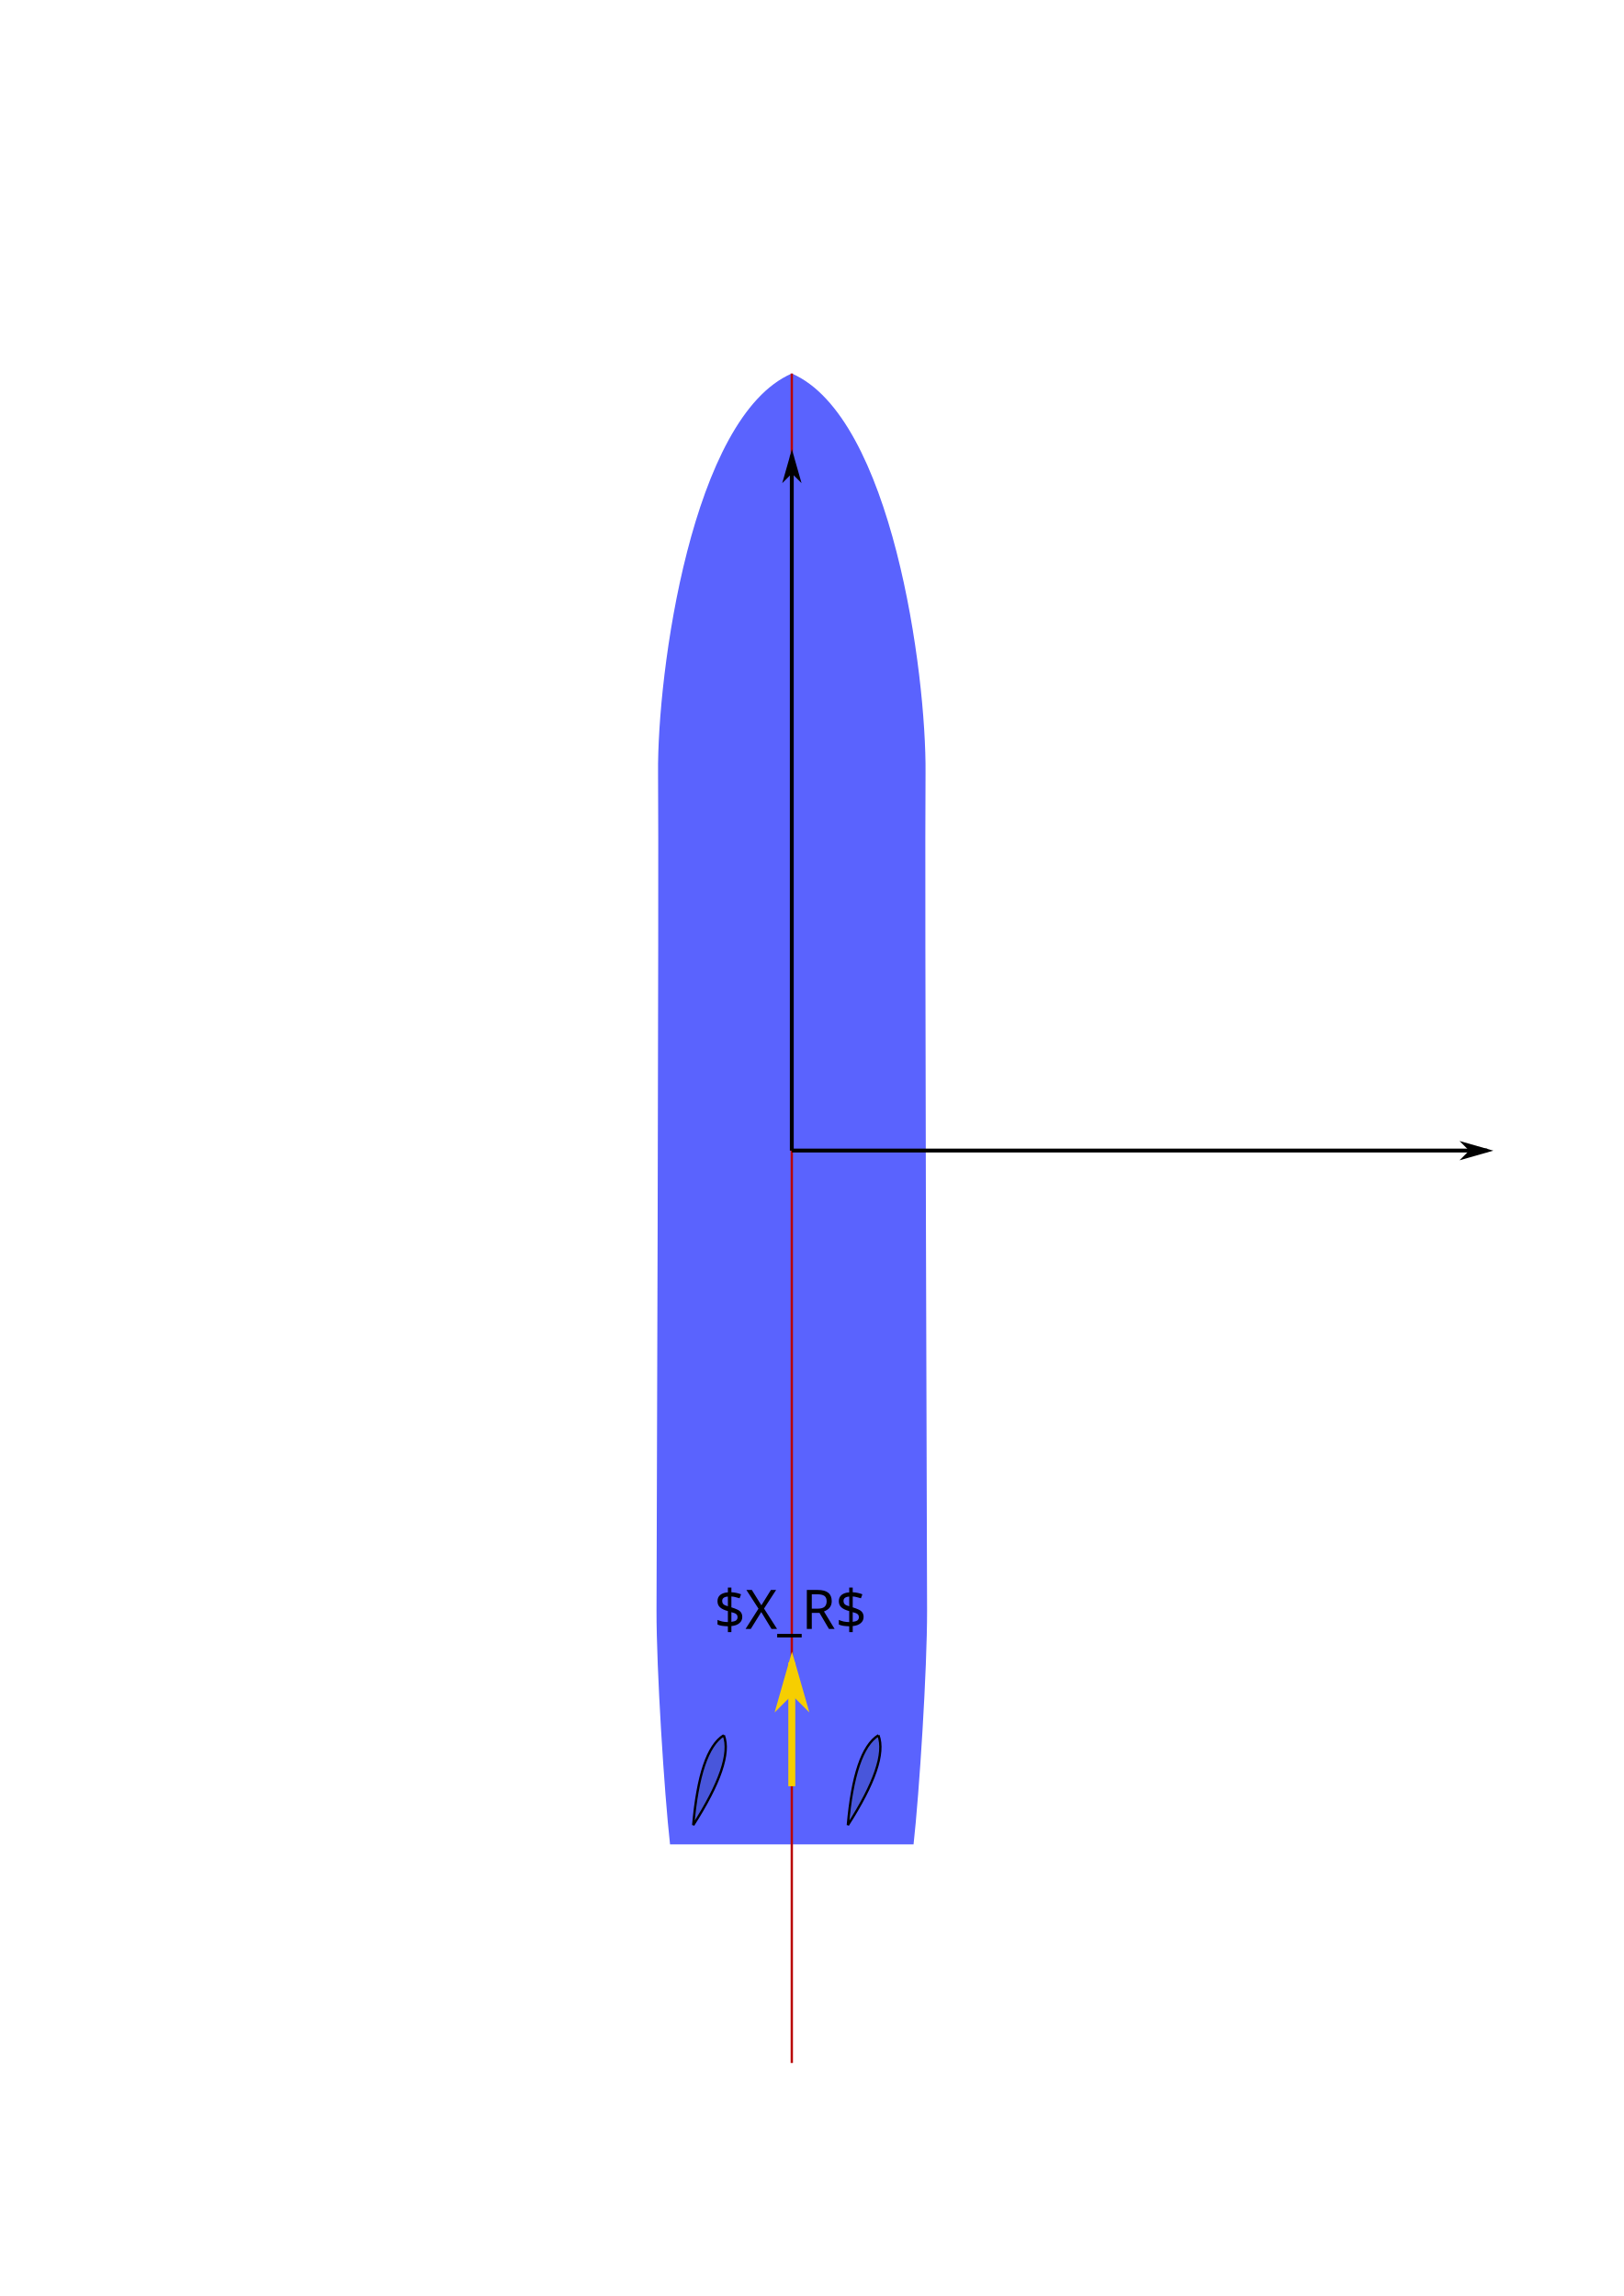
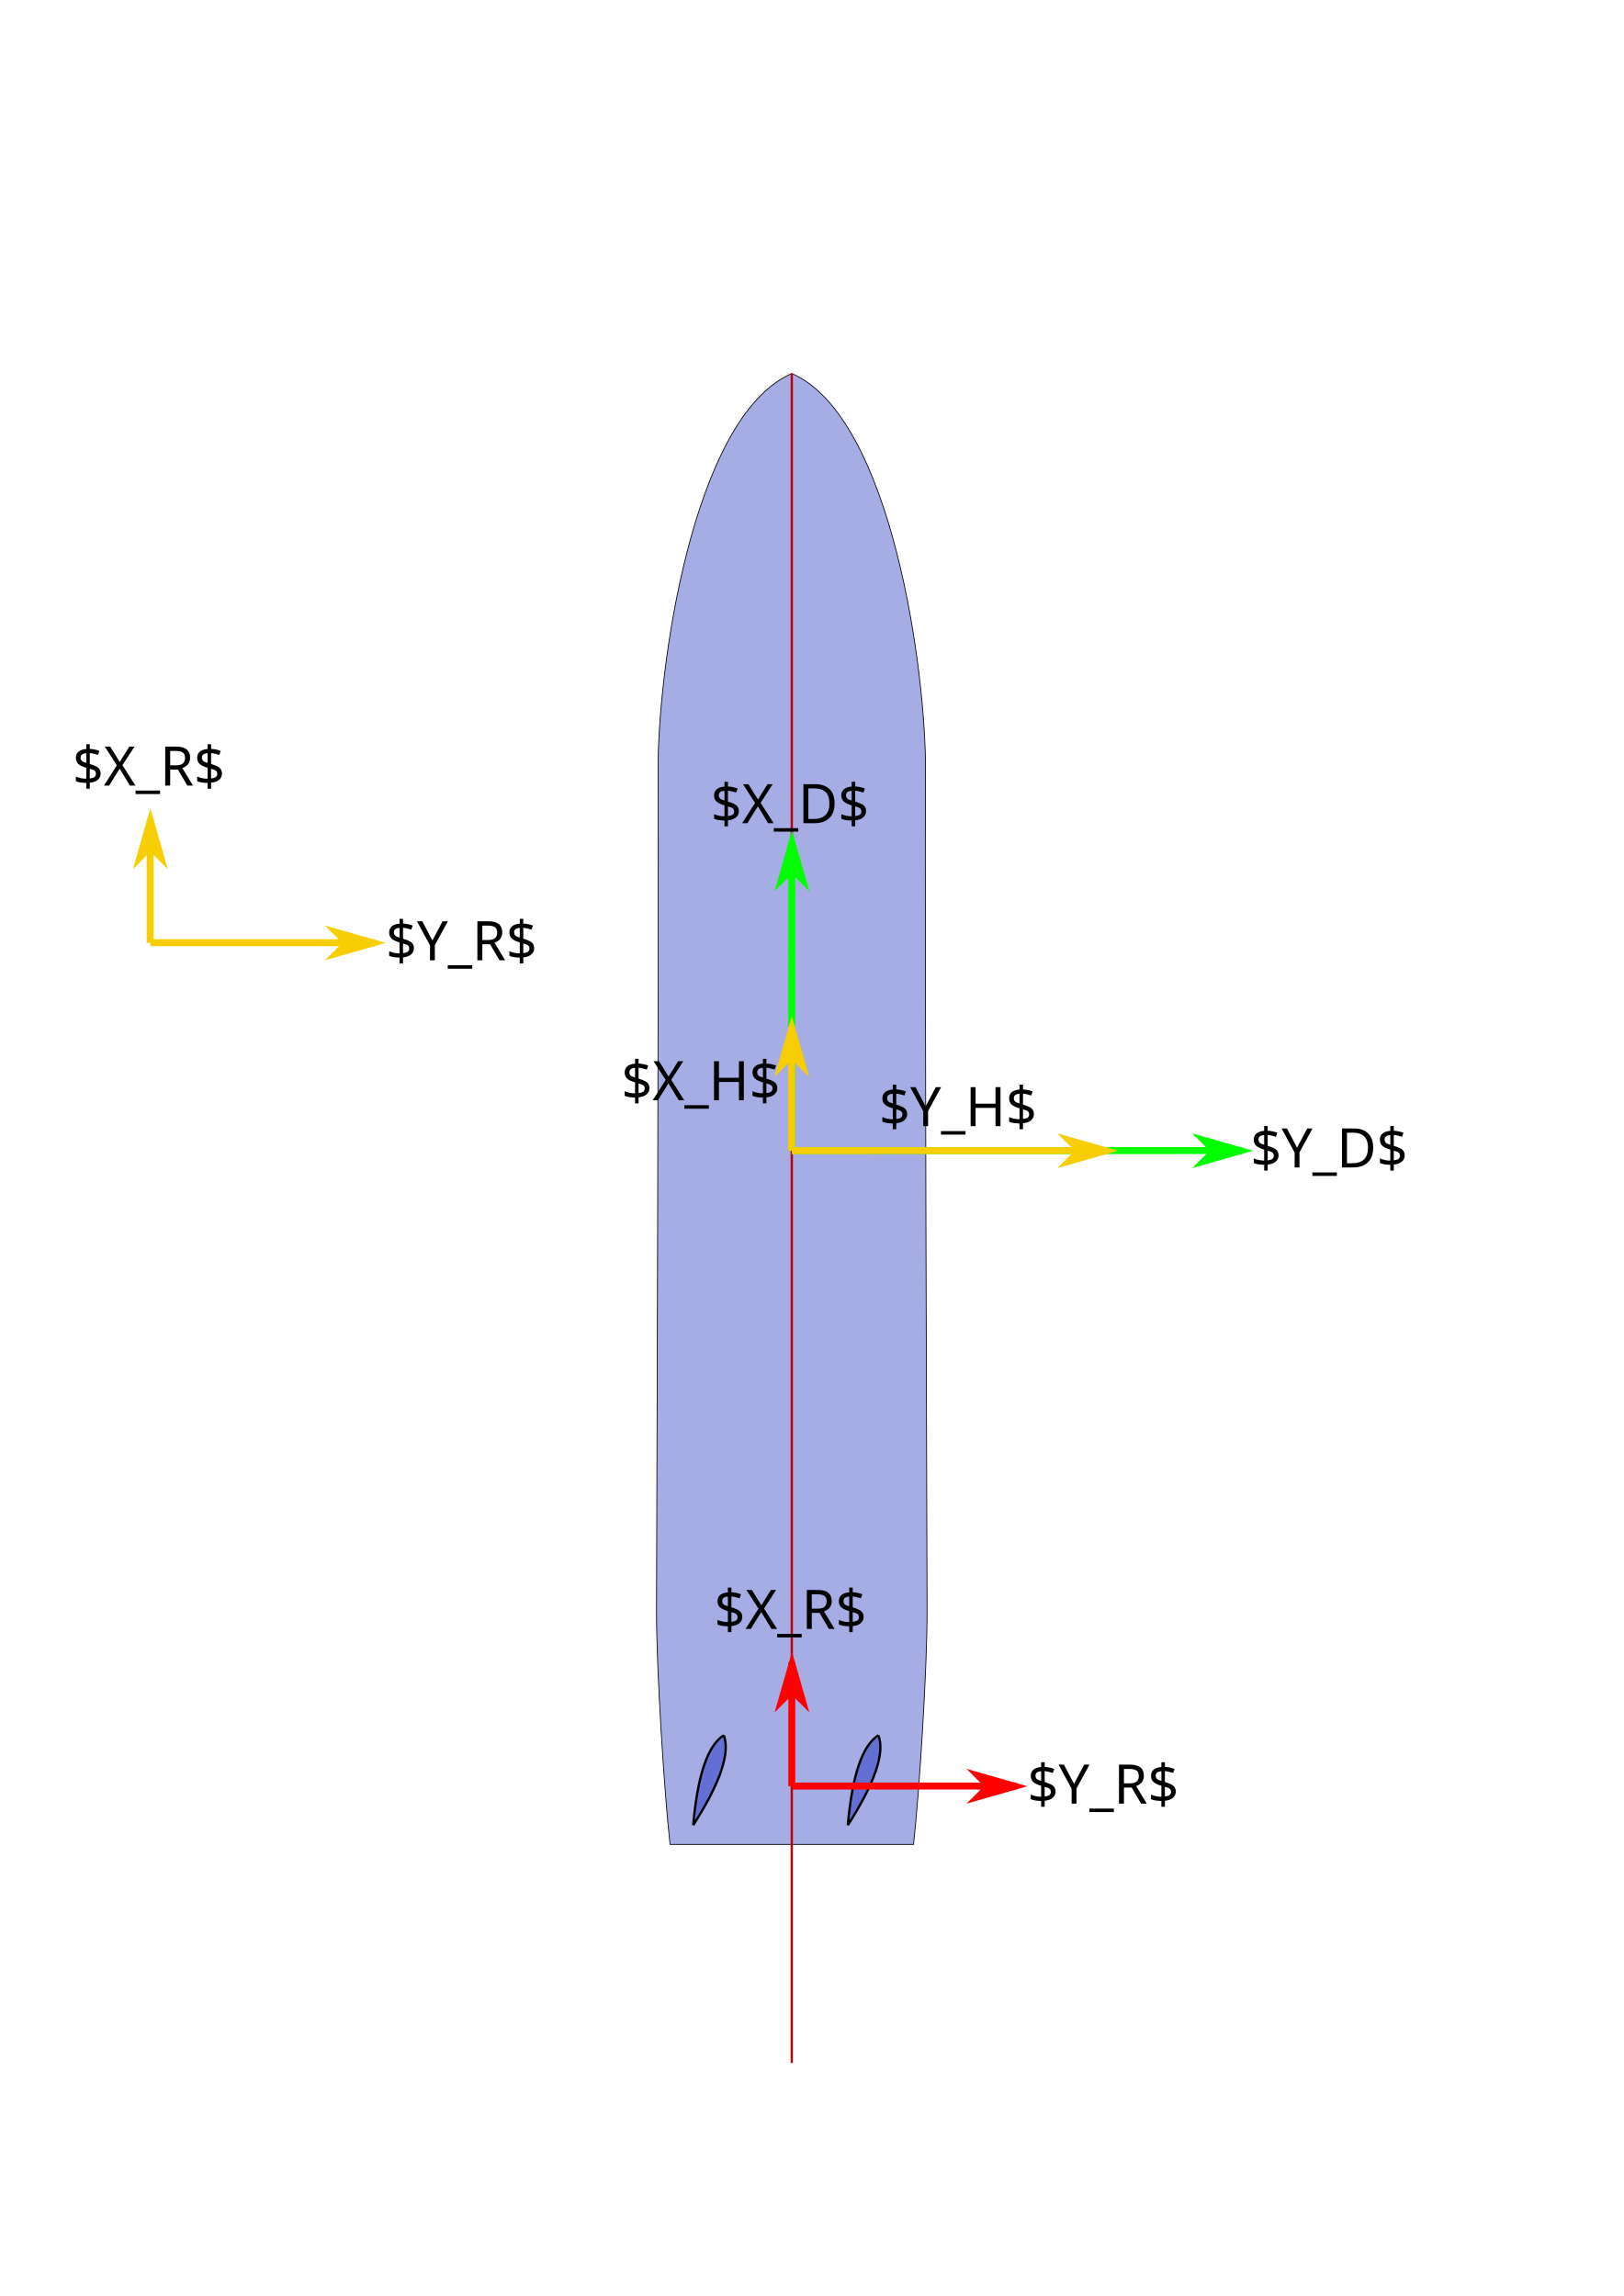
<svg xmlns="http://www.w3.org/2000/svg" width="210mm" height="297mm" viewBox="0 0 210 297" version="1.1" id="svg5" xml:space="preserve">
  <defs id="defs2">
    <rect x="410.356" y="703.464" width="82.898" height="63.095" id="rect2929" />
    <rect x="166.453" y="700.889" width="81.197" height="44.333" id="rect11198" />
    <rect x="122.669" y="504.307" width="65.423" height="73.549" id="rect11068" />
    <rect x="410.356" y="703.464" width="82.898" height="63.095" id="rect3683" />
    <rect x="410.356" y="703.464" width="82.898" height="63.095" id="rect3738" />
    <rect x="410.356" y="703.464" width="82.898" height="63.095" id="rect3762" />
    <rect x="410.356" y="703.464" width="82.898" height="63.095" id="rect6978" />
    <rect x="410.356" y="703.464" width="82.898" height="63.095" id="rect8227" />
    <marker style="overflow:visible" id="Arrow1L" refX="4.696" refY="-0.027" orient="auto-start-reverse" markerWidth="8.75" markerHeight="5" viewBox="0 0 8.75 5" preserveAspectRatio="xMidYMid">
      <path style="fill:context-stroke;fill-rule:evenodd;stroke:none" d="M 0,0 5,-5 -12.5,0 5,5 Z" id="arrow1L" transform="scale(-0.5)" />
    </marker>
    <marker style="overflow:visible" id="Arrow1L-2" refX="4.696" refY="-0.027" orient="auto-start-reverse" markerWidth="8.75" markerHeight="5" viewBox="0 0 8.75 5" preserveAspectRatio="xMidYMid">
      <path style="fill:context-stroke;fill-rule:evenodd;stroke:none" d="M 0,0 5,-5 -12.5,0 5,5 Z" id="arrow1L-3" transform="scale(-0.5)" />
    </marker>
    <marker style="overflow:visible" id="Arrow1L-2-9" refX="4.696" refY="-0.027" orient="auto-start-reverse" markerWidth="8.75" markerHeight="5" viewBox="0 0 8.75 5" preserveAspectRatio="xMidYMid">
      <path style="fill:context-stroke;fill-rule:evenodd;stroke:none" d="M 0,0 5,-5 -12.5,0 5,5 Z" id="arrow1L-3-2" transform="scale(-0.5)" />
    </marker>
  </defs>
  <g id="layer1" style="display:inline">
    <g id="g555">
-       <a id="a4772">
-         <path id="path1055" style="display:inline;fill:#5a63fe;fill-opacity:1;stroke:none;stroke-width:0.1;stroke-linejoin:round;paint-order:markers fill stroke" d="m 84.909,208.336 c -0.014,7.599 1.001,23.553 1.75,30.249 h 15.747 15.747 c 0.749,-6.696 1.764,-22.65 1.75,-30.249 0,0 -0.322,-95.214 -0.2,-108.291 0.122,-13.077 -4.373,-46.129 -17.297,-51.729 -12.924,5.599 -17.419,38.652 -17.297,51.729 0.122,13.077 -0.2,108.291 -0.2,108.291 z" />
+       <a id="a4772" style="stroke:#000000;stroke-opacity:1;fill:#7781d7;fill-opacity:0.652">
+         <path id="path1055" style="display:inline;fill:#7781d7;fill-opacity:0.652;stroke:#000000;stroke-width:0.1;stroke-linejoin:round;paint-order:markers fill stroke;stroke-opacity:1" d="m 84.909,208.336 c -0.014,7.599 1.001,23.553 1.75,30.249 h 15.747 15.747 c 0.749,-6.696 1.764,-22.65 1.75,-30.249 0,0 -0.322,-95.214 -0.2,-108.291 0.122,-13.077 -4.373,-46.129 -17.297,-51.729 -12.924,5.599 -17.419,38.652 -17.297,51.729 0.122,13.077 -0.2,108.291 -0.2,108.291 z" />
      </a>
      <g id="g2726" transform="rotate(20,97.86245,269.0933)">
        <path id="path7777-0" style="display:inline;fill:#404ec7;fill-opacity:0.652;stroke:#000000;stroke-width:0.3;stroke-linejoin:round;stroke-dasharray:none;stroke-opacity:1" d="m 97.398,221.773 c 1.607,1.876 1.66,6.021 0.261,12.286 m -0.261,-12.286 c -1.526,1.942 -1.403,6.085 0.261,12.286" />
      </g>
      <g id="g2726-3" transform="rotate(20,87.86245,212.3805)" style="display:inline">
        <path id="path7777-0-5" style="display:inline;fill:#404ec7;fill-opacity:0.652;stroke:#000000;stroke-width:0.3;stroke-linejoin:round;stroke-dasharray:none;stroke-opacity:1" d="m 97.398,221.773 c 1.607,1.876 1.66,6.021 0.261,12.286 m -0.261,-12.286 c -1.526,1.942 -1.403,6.085 0.261,12.286" />
      </g>
      <path style="display:inline;fill:#5a63fe;fill-opacity:1;stroke:#b90303;stroke-width:0.3;stroke-linejoin:round;stroke-dasharray:none;stroke-opacity:1;paint-order:markers fill stroke" d="M 102.406,48.317 V 266.857" id="path5693" />
    </g>
-     <g id="global_reference_frame" style="display:inline" transform="translate(44.74468,-9.939022)">
-       <path style="display:inline;fill:#000000;fill-opacity:0.652;stroke:#000000;stroke-width:0.5;stroke-linejoin:round;stroke-dasharray:none;stroke-opacity:1;marker-start:url(#Arrow1L-2)" d="m 57.661,68.839 0,89.941" id="path238" />
-       <path style="display:inline;fill:#000000;fill-opacity:0.652;stroke:#000000;stroke-width:0.5;stroke-linejoin:round;stroke-dasharray:none;stroke-opacity:1;marker-start:url(#Arrow1L-2-9)" d="M 147.616,158.767 H 57.675" id="path238-7" />
+     <g id="global_reference_frame" style="display:none" transform="translate(44.74468,-9.939022)">
+       <path style="display:inline;fill:#000000;fill-opacity:0.652;stroke:#000000;stroke-width:0.5;stroke-linejoin:round;stroke-dasharray:none;stroke-opacity:1;marker-start:url(#Arrow1L-2)" d="m 57.661,106.229 v 52.551" id="path238" />
+       <path style="display:inline;fill:#000000;fill-opacity:0.652;stroke:#000000;stroke-width:0.5;stroke-linejoin:round;stroke-dasharray:none;stroke-opacity:1;marker-start:url(#Arrow1L-2-9)" d="M 124.42,158.767 H 57.675" id="path238-7" />
    </g>
    <g id="g6104">
-       <path style="display:inline;fill:#94952d;fill-opacity:0.652;stroke:#f6ce01;stroke-width:0.9;stroke-linejoin:round;stroke-dasharray:none;stroke-opacity:1;marker-start:url(#Arrow1L)" d="m 102.406,215.044 0,16.015" id="V" />
+       <path style="display:inline;fill:#94952d;fill-opacity:0.652;stroke:#ff0001;stroke-width:0.9;stroke-linejoin:round;stroke-dasharray:none;stroke-opacity:1;marker-start:url(#Arrow1L)" d="m 102.406,215.044 0,16.015" id="V" />
      <text xml:space="preserve" style="font-size:7.056px;line-height:1.5;font-family:'Baskerville Old Face';-inkscape-font-specification:'Baskerville Old Face, Normal';display:inline;fill:#000000;fill-opacity:1;stroke:none;stroke-width:0.3;stroke-linejoin:round;stroke-dasharray:none;stroke-opacity:1;paint-order:markers fill stroke" x="92.36" y="210.716" id="text5983">
        <tspan style="fill:#000000;fill-opacity:1;stroke:none;stroke-width:0.3" x="92.36" y="210.716" id="tspan6035">$X_R$</tspan>
      </text>
    </g>
+     <g id="g6276" transform="rotate(90,102.43,231.0596)">
+       <path style="display:inline;fill:#94952d;fill-opacity:0.652;stroke:#ff0001;stroke-width:0.9;stroke-linejoin:round;stroke-dasharray:none;stroke-opacity:1;marker-start:url(#Arrow1L)" d="m 102.406,202.01 0,29.049" id="path6270" />
+       <text xml:space="preserve" style="font-size:7.056px;line-height:1.5;font-family:'Baskerville Old Face';-inkscape-font-specification:'Baskerville Old Face, Normal';display:inline;fill:#000000;fill-opacity:1;stroke:none;stroke-width:0.3;stroke-linejoin:round;stroke-dasharray:none;stroke-opacity:1;paint-order:markers fill stroke" x="-200.612" y="104.68" id="text6274" transform="rotate(-90)">
+         <tspan style="fill:#000000;fill-opacity:1;stroke:none;stroke-width:0.3" x="-200.612" y="104.68" id="tspan6272">$Y_R$</tspan>
+       </text>
+     </g>
+     <g id="g6460" transform="rotate(90,115.4845,135.0222)">
+       <g id="g6477">
+         <path style="display:inline;fill:#94952d;fill-opacity:0.652;stroke:#f6ce01;stroke-width:0.9;stroke-linejoin:round;stroke-dasharray:none;stroke-opacity:1;marker-start:url(#Arrow1L)" d="m 102.406,202.01 v 29.049" id="path6454" />
+         <text xml:space="preserve" style="font-size:7.056px;line-height:1.5;font-family:'Baskerville Old Face';-inkscape-font-specification:'Baskerville Old Face, Normal';display:inline;fill:#000000;fill-opacity:1;stroke:none;stroke-width:0.3;stroke-linejoin:round;stroke-dasharray:none;stroke-opacity:1;paint-order:markers fill stroke" x="-200.612" y="104.68" id="text6458" transform="rotate(-90)">
+           <tspan style="fill:#000000;fill-opacity:1;stroke:none;stroke-width:0.3" x="-200.612" y="104.68" id="tspan6456">$Y_R$</tspan>
+         </text>
+       </g>
+       <g id="g6468" style="display:inline" transform="rotate(-90,102.43,231.0596)">
+         <path style="display:inline;fill:#94952d;fill-opacity:0.652;stroke:#f6ce01;stroke-width:0.9;stroke-linejoin:round;stroke-dasharray:none;stroke-opacity:1;marker-start:url(#Arrow1L)" d="m 102.406,215.044 v 16.015" id="path6462" />
+         <text xml:space="preserve" style="font-size:7.056px;line-height:1.5;font-family:'Baskerville Old Face';-inkscape-font-specification:'Baskerville Old Face, Normal';display:inline;fill:#000000;fill-opacity:1;stroke:none;stroke-width:0.3;stroke-linejoin:round;stroke-dasharray:none;stroke-opacity:1;paint-order:markers fill stroke" x="92.36" y="210.716" id="text6466">
+           <tspan style="fill:#000000;fill-opacity:1;stroke:none;stroke-width:0.3" x="92.36" y="210.716" id="tspan6464">$X_R$</tspan>
+         </text>
+       </g>
+     </g>
+     <g id="g6568" transform="rotate(90,143.5152,189.9504)">
+       <g id="g6558">
+         <path style="display:inline;fill:#94952d;fill-opacity:0.652;stroke:#00ff01;stroke-width:0.9;stroke-linejoin:round;stroke-dasharray:none;stroke-opacity:1;marker-start:url(#Arrow1L)" d="m 102.393,172.806 0.013,58.254" id="path6552" />
+         <text xml:space="preserve" style="font-size:7.056px;line-height:1.5;font-family:'Baskerville Old Face';-inkscape-font-specification:'Baskerville Old Face, Normal';display:inline;fill:#000000;fill-opacity:1;stroke:none;stroke-width:0.3;stroke-linejoin:round;stroke-dasharray:none;stroke-opacity:1;paint-order:markers fill stroke" x="-171.745" y="104.582" id="text6556" transform="rotate(-90)">
+           <tspan style="fill:#000000;fill-opacity:1;stroke:none;stroke-width:0.3" x="-171.745" y="104.582" id="tspan6554">$Y_D$</tspan>
+         </text>
+       </g>
+       <g id="g6566" style="display:inline" transform="rotate(-90,102.43,231.0596)">
+         <path style="display:inline;fill:#00952d;fill-opacity:0.652;stroke:#00ff01;stroke-width:0.9;stroke-linejoin:round;stroke-dasharray:none;stroke-opacity:1;marker-start:url(#Arrow1L)" d="m 102.43,191.007 -0.024,40.052" id="path6560" />
+         <text xml:space="preserve" style="font-size:7.056px;line-height:1.5;font-family:'Baskerville Old Face';-inkscape-font-specification:'Baskerville Old Face, Normal';display:inline;fill:#000000;fill-opacity:1;stroke:none;stroke-width:0.3;stroke-linejoin:round;stroke-dasharray:none;stroke-opacity:1;paint-order:markers fill stroke" x="91.941" y="188.679" id="text6564">
+           <tspan style="fill:#000000;fill-opacity:1;stroke:none;stroke-width:0.3" x="91.941" y="188.679" id="tspan6570">$X_D$</tspan>
+         </text>
+       </g>
+     </g>
+     <g id="g6495" transform="rotate(90,143.5152,189.9504)" style="display:inline">
+       <g id="g6485">
+         <path style="display:inline;fill:#94952d;fill-opacity:0.652;stroke:#f6ce01;stroke-width:0.9;stroke-linejoin:round;stroke-dasharray:none;stroke-opacity:1;marker-start:url(#Arrow1L)" d="m 102.393,190.239 0.013,40.82" id="path6479" />
+         <text xml:space="preserve" style="font-size:7.056px;line-height:1.5;font-family:'Baskerville Old Face';-inkscape-font-specification:'Baskerville Old Face, Normal';display:inline;fill:#000000;fill-opacity:1;stroke:none;stroke-width:0.3;stroke-linejoin:round;stroke-dasharray:none;stroke-opacity:1;paint-order:markers fill stroke" x="-219.783" y="99.239" id="text6483" transform="rotate(-90)">
+           <tspan style="fill:#000000;fill-opacity:1;stroke:none;stroke-width:0.3" x="-219.783" y="99.239" id="tspan6481">$Y_H$</tspan>
+         </text>
+       </g>
+       <g id="g6493" style="display:inline" transform="rotate(-90,102.43,231.0596)">
+         <path style="display:inline;fill:#94952d;fill-opacity:0.652;stroke:#f6ce01;stroke-width:0.9;stroke-linejoin:round;stroke-dasharray:none;stroke-opacity:1;marker-start:url(#Arrow1L)" d="m 102.406,215.044 v 16.015" id="path6487" />
+         <text xml:space="preserve" style="font-size:7.056px;line-height:1.5;font-family:'Baskerville Old Face';-inkscape-font-specification:'Baskerville Old Face, Normal';display:inline;fill:#000000;fill-opacity:1;stroke:none;stroke-width:0.3;stroke-linejoin:round;stroke-dasharray:none;stroke-opacity:1;paint-order:markers fill stroke" x="80.378" y="224.516" id="text6491">
+           <tspan style="fill:#000000;fill-opacity:1;stroke:none;stroke-width:0.3" x="80.378" y="224.516" id="tspan6489">$X_H$</tspan>
+         </text>
+       </g>
+     </g>
  </g>
</svg>
